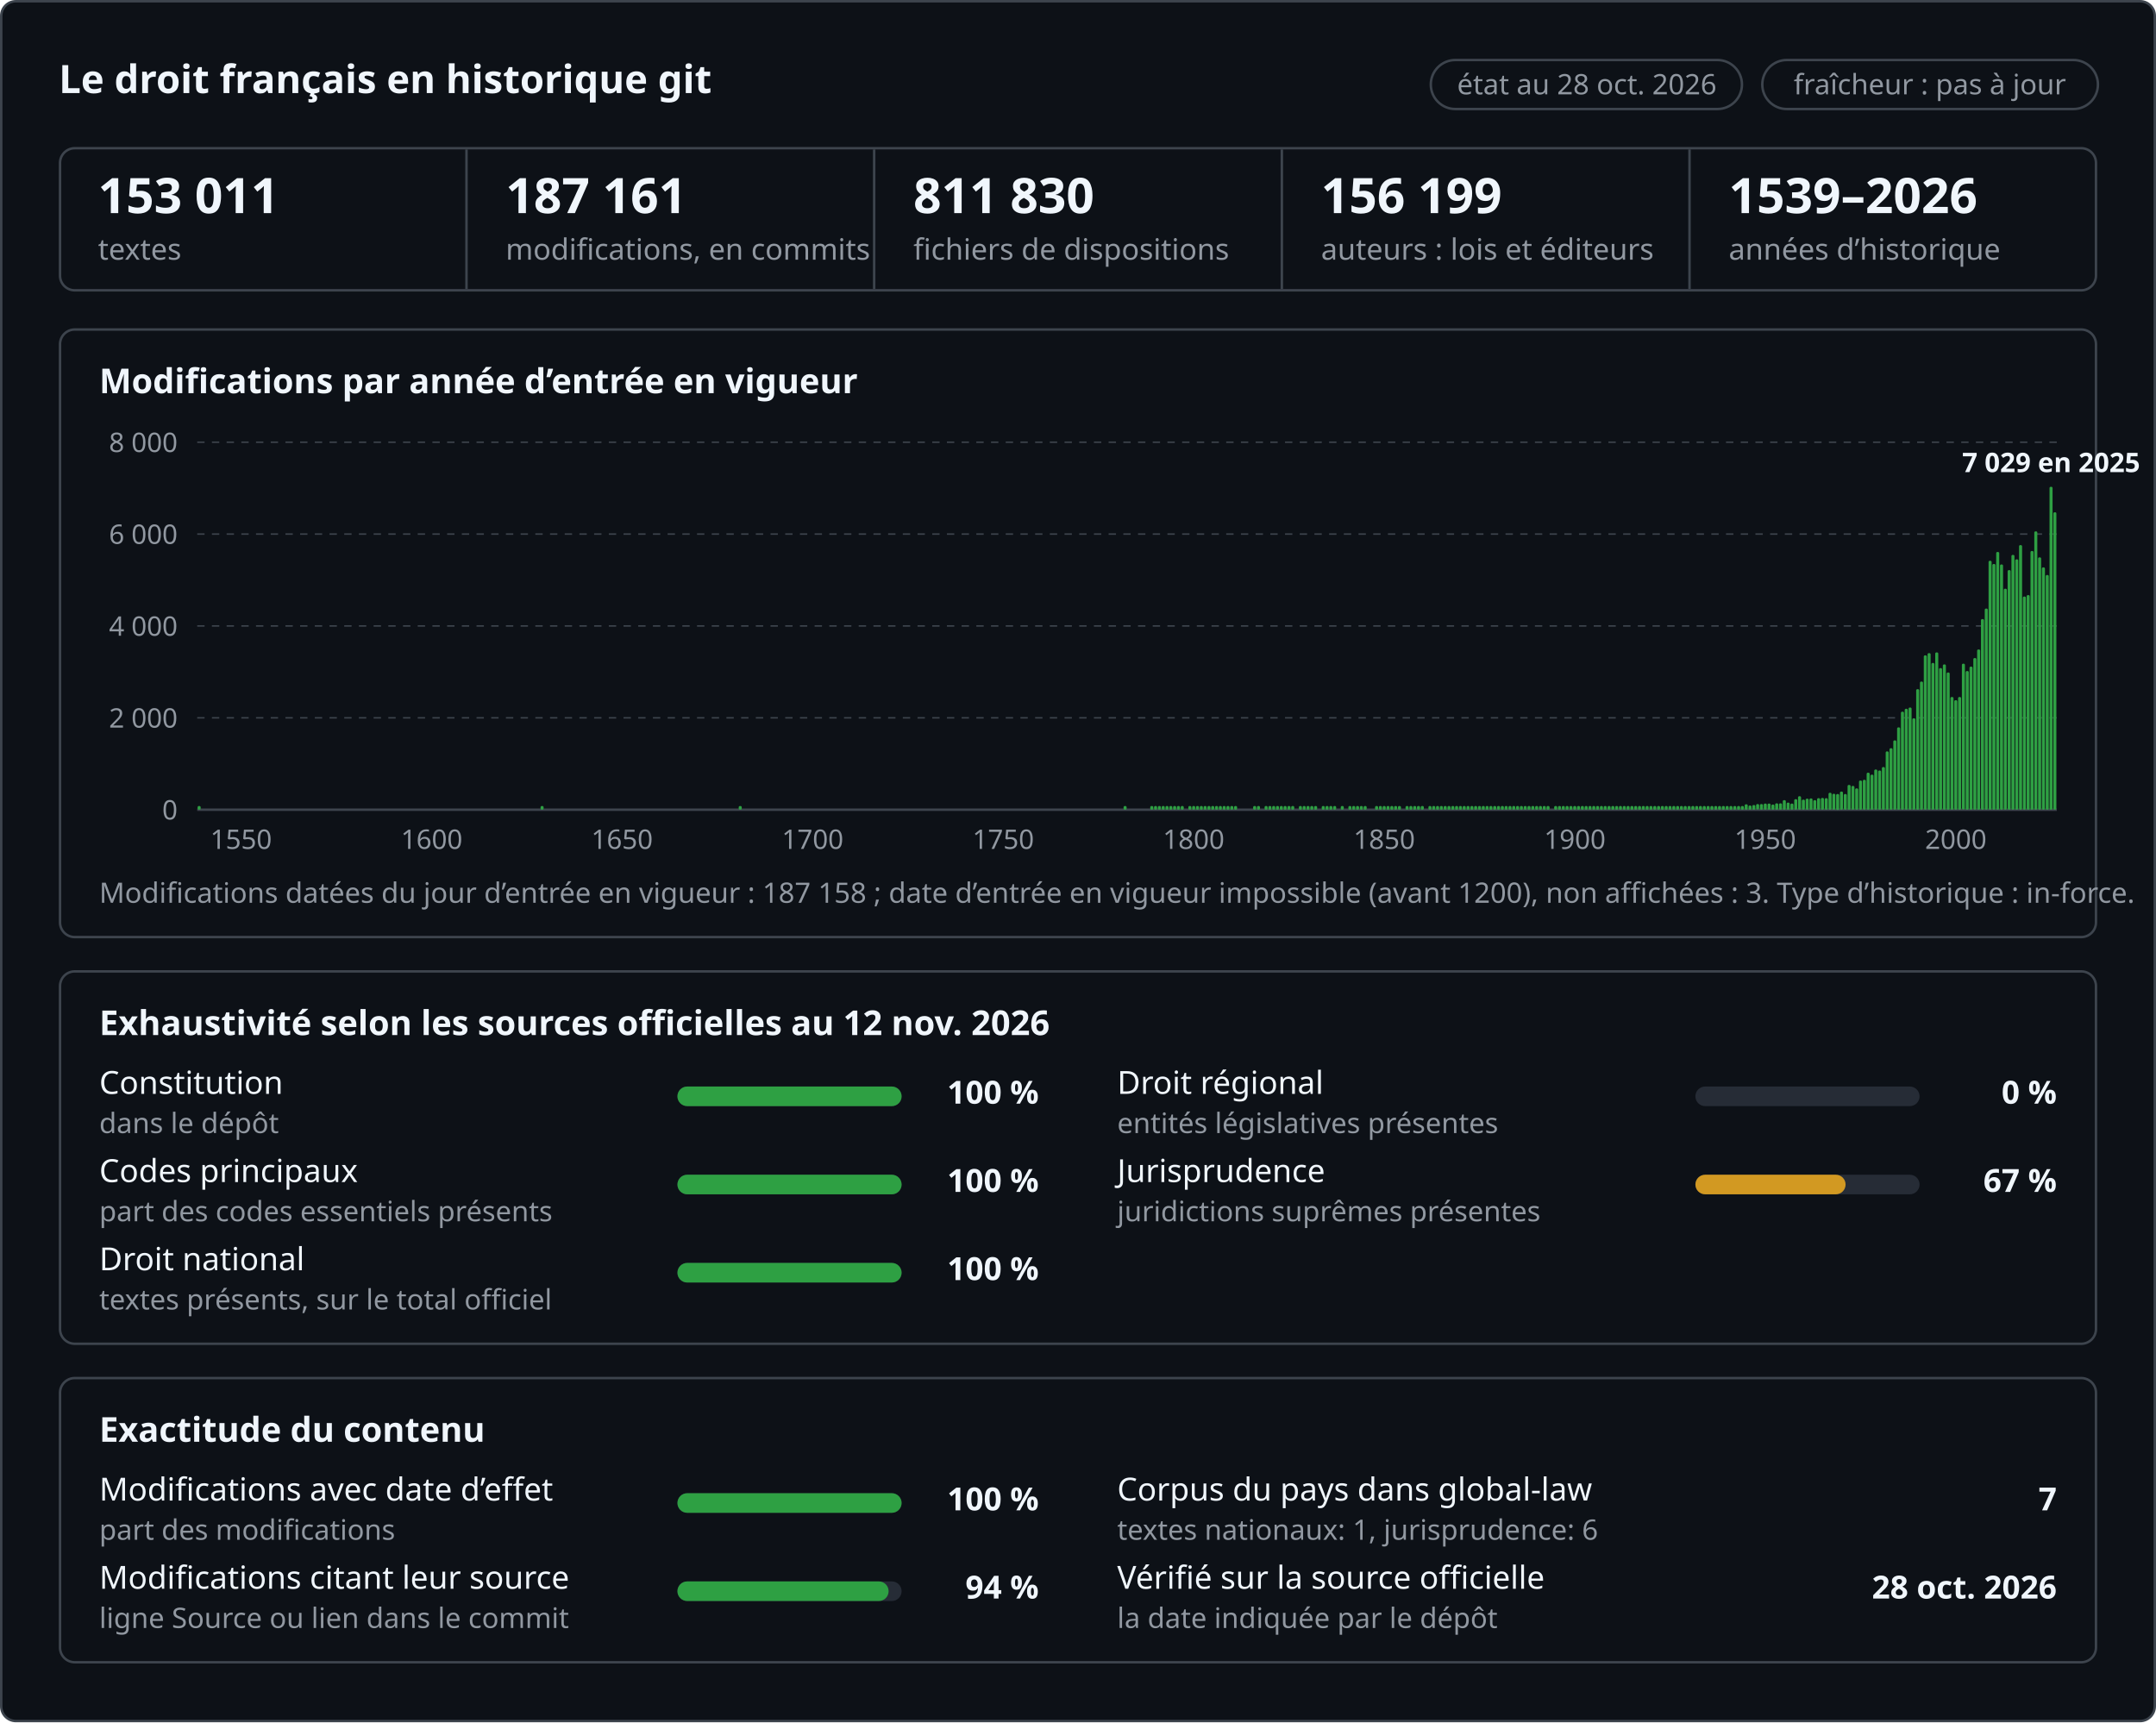
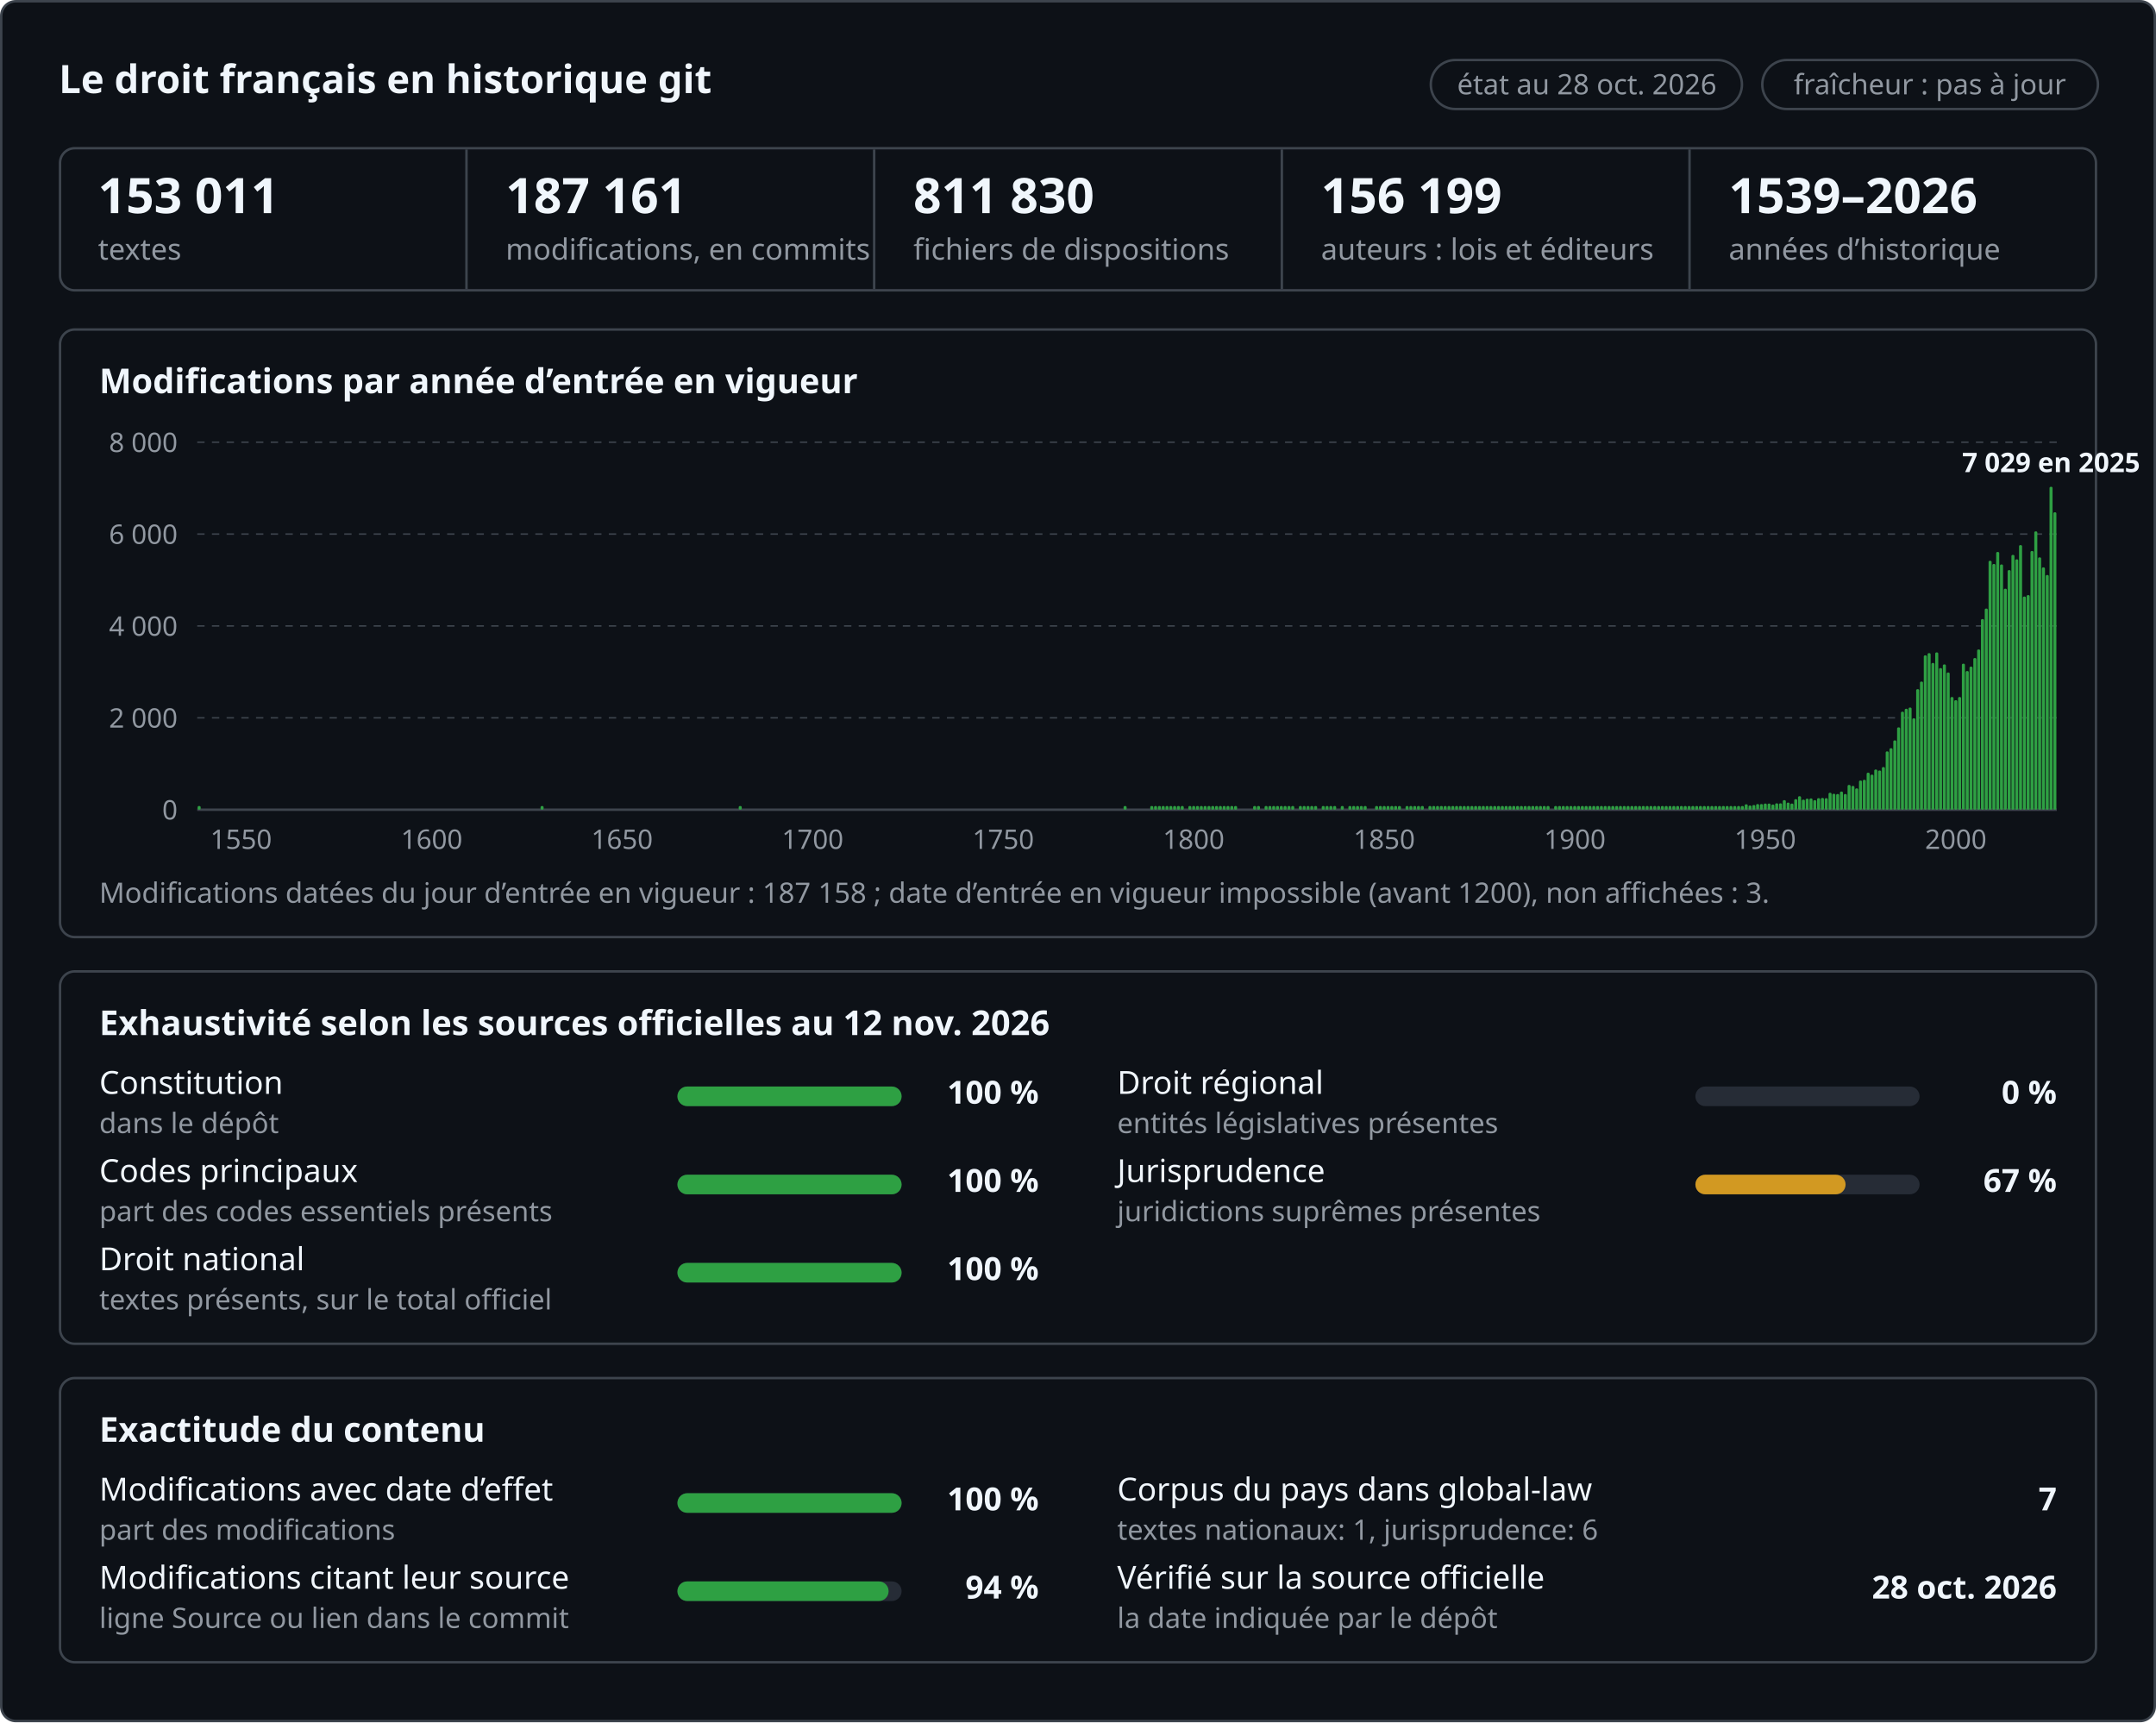
<svg xmlns="http://www.w3.org/2000/svg" width="880" height="703" viewBox="0 0 880 703" font-family="-apple-system,BlinkMacSystemFont,Segoe UI,Noto Sans,Helvetica,Arial,sans-serif">
  <rect x="0.5" y="0.5" width="879" height="702" rx="6" fill="#0d1117" stroke="#3d444d" />
  <text x="24" y="38" font-size="16" font-weight="600" fill="#f0f6fc">Le droit français en historique git</text>
  <rect x="584.0" y="24.5" width="127" height="20" rx="10" fill="none" stroke="#3d444d" />
  <text x="647.7" y="38.5" font-size="11.5" font-weight="500" text-anchor="middle" fill="#9198a1">état au 28 oct. 2026</text>
  <rect x="719.3" y="24.5" width="137" height="20" rx="10" fill="none" stroke="#3d444d" />
  <text x="787.7" y="38.5" font-size="11.5" font-weight="500" text-anchor="middle" fill="#9198a1">fraîcheur : pas à jour</text>
  <rect x="24.5" y="60.5" width="831" height="58" rx="6" fill="#0d1117" stroke="#3d444d" />
  <text x="40.0" y="87" font-size="20" font-weight="600" fill="#f0f6fc">153 011</text>
  <text x="40.0" y="106" font-size="12" fill="#9198a1">textes</text>
  <line x1="190.4" y1="61" x2="190.4" y2="118" stroke="#3d444d" />
  <text x="206.4" y="87" font-size="20" font-weight="600" fill="#f0f6fc">187 161</text>
  <text x="206.4" y="106" font-size="12" fill="#9198a1">modifications, en commits</text>
  <line x1="356.8" y1="61" x2="356.8" y2="118" stroke="#3d444d" />
  <text x="372.8" y="87" font-size="20" font-weight="600" fill="#f0f6fc">811 830</text>
  <text x="372.8" y="106" font-size="12" fill="#9198a1">fichiers de dispositions</text>
  <line x1="523.2" y1="61" x2="523.2" y2="118" stroke="#3d444d" />
  <text x="539.2" y="87" font-size="20" font-weight="600" fill="#f0f6fc">156 199</text>
  <text x="539.2" y="106" font-size="12" fill="#9198a1">auteurs : lois et éditeurs</text>
  <line x1="689.6" y1="61" x2="689.6" y2="118" stroke="#3d444d" />
  <text x="705.6" y="87" font-size="20" font-weight="600" fill="#f0f6fc">1539–2026</text>
  <text x="705.6" y="106" font-size="12" fill="#9198a1">années d’historique</text>
  <rect x="24.5" y="134.5" width="831" height="248" rx="6" fill="#0d1117" stroke="#3d444d" />
  <text x="40.5" y="160.5" font-size="14" font-weight="600" fill="#f0f6fc">Modifications par année d’entrée en vigueur</text>
  <line x1="80.5" y1="330.5" x2="839.5" y2="330.5" stroke="#3d444d" stroke-width="1" />
  <text x="72.5" y="334.5" font-size="11" text-anchor="end" fill="#9198a1">0</text>
  <line x1="80.5" y1="293.0" x2="839.5" y2="293.0" stroke="#3d444d" stroke-width="0.6" stroke-dasharray="3 3" />
  <text x="72.5" y="297.0" font-size="11" text-anchor="end" fill="#9198a1">2 000</text>
  <line x1="80.5" y1="255.5" x2="839.5" y2="255.5" stroke="#3d444d" stroke-width="0.6" stroke-dasharray="3 3" />
  <text x="72.5" y="259.5" font-size="11" text-anchor="end" fill="#9198a1">4 000</text>
  <line x1="80.5" y1="218.0" x2="839.5" y2="218.0" stroke="#3d444d" stroke-width="0.6" stroke-dasharray="3 3" />
  <text x="72.5" y="222.0" font-size="11" text-anchor="end" fill="#9198a1">6 000</text>
  <line x1="80.5" y1="180.5" x2="839.5" y2="180.5" stroke="#3d444d" stroke-width="0.6" stroke-dasharray="3 3" />
  <text x="72.5" y="184.5" font-size="11" text-anchor="end" fill="#9198a1">8 000</text>
  <rect x="80.66" y="329.0" width="1.24" height="1.5" rx="0.5" fill="#2ea043" />
  <text x="98.4" y="346.5" font-size="11" text-anchor="middle" fill="#9198a1">1550</text>
  <text x="176.2" y="346.5" font-size="11" text-anchor="middle" fill="#9198a1">1600</text>
  <rect x="220.64" y="329.0" width="1.24" height="1.5" rx="0.5" fill="#2ea043" />
  <text x="253.9" y="346.5" font-size="11" text-anchor="middle" fill="#9198a1">1650</text>
  <rect x="301.51" y="329.0" width="1.24" height="1.5" rx="0.5" fill="#2ea043" />
  <text x="331.7" y="346.5" font-size="11" text-anchor="middle" fill="#9198a1">1700</text>
  <text x="409.5" y="346.5" font-size="11" text-anchor="middle" fill="#9198a1">1750</text>
  <rect x="458.60" y="329.0" width="1.24" height="1.5" rx="0.5" fill="#2ea043" />
  <rect x="469.49" y="329.0" width="1.24" height="1.5" rx="0.5" fill="#2ea043" />
  <rect x="471.04" y="329.0" width="1.24" height="1.5" rx="0.5" fill="#2ea043" />
  <rect x="472.60" y="329.0" width="1.24" height="1.5" rx="0.5" fill="#2ea043" />
  <rect x="474.15" y="329.0" width="1.24" height="1.5" rx="0.5" fill="#2ea043" />
  <rect x="475.71" y="329.0" width="1.24" height="1.5" rx="0.5" fill="#2ea043" />
  <rect x="477.26" y="329.0" width="1.24" height="1.5" rx="0.5" fill="#2ea043" />
  <rect x="478.82" y="329.0" width="1.24" height="1.5" rx="0.5" fill="#2ea043" />
  <rect x="480.37" y="329.0" width="1.24" height="1.5" rx="0.5" fill="#2ea043" />
  <rect x="481.93" y="329.0" width="1.24" height="1.5" rx="0.5" fill="#2ea043" />
  <rect x="485.04" y="329.0" width="1.24" height="1.5" rx="0.5" fill="#2ea043" />
  <rect x="486.60" y="329.0" width="1.24" height="1.5" rx="0.5" fill="#2ea043" />
  <text x="487.2" y="346.5" font-size="11" text-anchor="middle" fill="#9198a1">1800</text>
  <rect x="488.15" y="329.0" width="1.24" height="1.5" rx="0.5" fill="#2ea043" />
  <rect x="489.71" y="329.0" width="1.24" height="1.5" rx="0.5" fill="#2ea043" />
  <rect x="491.26" y="329.0" width="1.24" height="1.5" rx="0.5" fill="#2ea043" />
  <rect x="492.82" y="329.0" width="1.24" height="1.5" rx="0.5" fill="#2ea043" />
  <rect x="494.37" y="329.0" width="1.24" height="1.5" rx="0.5" fill="#2ea043" />
  <rect x="495.93" y="329.0" width="1.24" height="1.5" rx="0.5" fill="#2ea043" />
  <rect x="497.48" y="329.0" width="1.24" height="1.5" rx="0.5" fill="#2ea043" />
  <rect x="499.04" y="329.0" width="1.24" height="1.5" rx="0.5" fill="#2ea043" />
  <rect x="500.59" y="329.0" width="1.24" height="1.5" rx="0.5" fill="#2ea043" />
  <rect x="502.15" y="329.0" width="1.24" height="1.5" rx="0.5" fill="#2ea043" />
  <rect x="503.70" y="329.0" width="1.24" height="1.5" rx="0.5" fill="#2ea043" />
  <rect x="511.48" y="329.0" width="1.24" height="1.5" rx="0.5" fill="#2ea043" />
  <rect x="513.04" y="329.0" width="1.24" height="1.5" rx="0.5" fill="#2ea043" />
  <rect x="516.15" y="329.0" width="1.24" height="1.5" rx="0.5" fill="#2ea043" />
  <rect x="517.70" y="329.0" width="1.24" height="1.5" rx="0.5" fill="#2ea043" />
  <rect x="519.26" y="329.0" width="1.24" height="1.5" rx="0.5" fill="#2ea043" />
  <rect x="520.81" y="329.0" width="1.24" height="1.5" rx="0.5" fill="#2ea043" />
  <rect x="522.37" y="329.0" width="1.24" height="1.5" rx="0.5" fill="#2ea043" />
  <rect x="523.92" y="329.0" width="1.24" height="1.5" rx="0.5" fill="#2ea043" />
  <rect x="525.48" y="329.0" width="1.24" height="1.5" rx="0.5" fill="#2ea043" />
  <rect x="527.03" y="329.0" width="1.24" height="1.5" rx="0.5" fill="#2ea043" />
  <rect x="530.15" y="329.0" width="1.24" height="1.5" rx="0.5" fill="#2ea043" />
  <rect x="531.70" y="329.0" width="1.24" height="1.5" rx="0.5" fill="#2ea043" />
  <rect x="533.26" y="329.0" width="1.24" height="1.5" rx="0.5" fill="#2ea043" />
  <rect x="534.81" y="329.0" width="1.24" height="1.5" rx="0.5" fill="#2ea043" />
  <rect x="536.37" y="329.0" width="1.24" height="1.5" rx="0.5" fill="#2ea043" />
  <rect x="539.48" y="329.0" width="1.24" height="1.5" rx="0.5" fill="#2ea043" />
  <rect x="541.03" y="329.0" width="1.24" height="1.5" rx="0.5" fill="#2ea043" />
  <rect x="542.59" y="329.0" width="1.24" height="1.5" rx="0.5" fill="#2ea043" />
  <rect x="544.14" y="329.0" width="1.24" height="1.5" rx="0.5" fill="#2ea043" />
  <rect x="547.25" y="329.0" width="1.24" height="1.5" rx="0.5" fill="#2ea043" />
  <rect x="550.36" y="329.0" width="1.24" height="1.5" rx="0.5" fill="#2ea043" />
  <rect x="551.92" y="329.0" width="1.24" height="1.5" rx="0.5" fill="#2ea043" />
  <rect x="553.48" y="329.0" width="1.24" height="1.5" rx="0.5" fill="#2ea043" />
  <rect x="555.03" y="329.0" width="1.24" height="1.5" rx="0.5" fill="#2ea043" />
  <rect x="556.59" y="329.0" width="1.24" height="1.5" rx="0.5" fill="#2ea043" />
  <rect x="561.25" y="329.0" width="1.24" height="1.5" rx="0.5" fill="#2ea043" />
  <rect x="562.81" y="329.0" width="1.24" height="1.5" rx="0.5" fill="#2ea043" />
  <rect x="564.36" y="329.0" width="1.24" height="1.5" rx="0.5" fill="#2ea043" />
  <text x="565.0" y="346.5" font-size="11" text-anchor="middle" fill="#9198a1">1850</text>
  <rect x="565.92" y="329.0" width="1.24" height="1.5" rx="0.5" fill="#2ea043" />
  <rect x="567.47" y="329.0" width="1.24" height="1.5" rx="0.5" fill="#2ea043" />
  <rect x="569.03" y="329.0" width="1.24" height="1.5" rx="0.5" fill="#2ea043" />
  <rect x="570.58" y="329.0" width="1.24" height="1.5" rx="0.5" fill="#2ea043" />
  <rect x="573.69" y="329.0" width="1.24" height="1.5" rx="0.5" fill="#2ea043" />
  <rect x="575.25" y="329.0" width="1.24" height="1.5" rx="0.5" fill="#2ea043" />
  <rect x="576.81" y="329.0" width="1.24" height="1.5" rx="0.5" fill="#2ea043" />
  <rect x="578.36" y="329.0" width="1.24" height="1.5" rx="0.5" fill="#2ea043" />
  <rect x="579.92" y="329.0" width="1.24" height="1.5" rx="0.5" fill="#2ea043" />
  <rect x="583.03" y="329.0" width="1.24" height="1.5" rx="0.5" fill="#2ea043" />
  <rect x="584.58" y="329.0" width="1.24" height="1.5" rx="0.5" fill="#2ea043" />
  <rect x="586.14" y="329.0" width="1.24" height="1.5" rx="0.5" fill="#2ea043" />
  <rect x="587.69" y="329.0" width="1.24" height="1.5" rx="0.5" fill="#2ea043" />
  <rect x="589.25" y="329.0" width="1.24" height="1.5" rx="0.5" fill="#2ea043" />
  <rect x="590.80" y="329.0" width="1.24" height="1.5" rx="0.5" fill="#2ea043" />
  <rect x="592.36" y="329.0" width="1.24" height="1.5" rx="0.5" fill="#2ea043" />
  <rect x="593.91" y="329.0" width="1.24" height="1.5" rx="0.5" fill="#2ea043" />
  <rect x="595.47" y="329.0" width="1.24" height="1.5" rx="0.5" fill="#2ea043" />
  <rect x="597.02" y="329.0" width="1.24" height="1.5" rx="0.5" fill="#2ea043" />
  <rect x="598.58" y="329.0" width="1.24" height="1.5" rx="0.5" fill="#2ea043" />
  <rect x="600.14" y="329.0" width="1.24" height="1.5" rx="0.5" fill="#2ea043" />
  <rect x="601.69" y="329.0" width="1.24" height="1.5" rx="0.5" fill="#2ea043" />
  <rect x="603.25" y="329.0" width="1.24" height="1.5" rx="0.5" fill="#2ea043" />
  <rect x="604.80" y="329.0" width="1.24" height="1.5" rx="0.5" fill="#2ea043" />
  <rect x="606.36" y="329.0" width="1.24" height="1.5" rx="0.5" fill="#2ea043" />
  <rect x="607.91" y="329.0" width="1.24" height="1.5" rx="0.5" fill="#2ea043" />
  <rect x="609.47" y="329.0" width="1.24" height="1.5" rx="0.5" fill="#2ea043" />
  <rect x="611.02" y="329.0" width="1.24" height="1.5" rx="0.5" fill="#2ea043" />
  <rect x="612.58" y="329.0" width="1.24" height="1.5" rx="0.5" fill="#2ea043" />
  <rect x="614.13" y="329.0" width="1.24" height="1.5" rx="0.5" fill="#2ea043" />
  <rect x="615.69" y="329.0" width="1.24" height="1.5" rx="0.5" fill="#2ea043" />
  <rect x="617.24" y="329.0" width="1.24" height="1.5" rx="0.5" fill="#2ea043" />
  <rect x="618.80" y="329.0" width="1.24" height="1.5" rx="0.5" fill="#2ea043" />
  <rect x="620.35" y="329.0" width="1.24" height="1.5" rx="0.5" fill="#2ea043" />
  <rect x="621.91" y="329.0" width="1.24" height="1.5" rx="0.5" fill="#2ea043" />
  <rect x="623.46" y="329.0" width="1.24" height="1.5" rx="0.5" fill="#2ea043" />
  <rect x="625.02" y="329.0" width="1.24" height="1.5" rx="0.5" fill="#2ea043" />
  <rect x="626.58" y="329.0" width="1.24" height="1.5" rx="0.5" fill="#2ea043" />
  <rect x="628.13" y="329.0" width="1.24" height="1.5" rx="0.5" fill="#2ea043" />
  <rect x="629.69" y="329.0" width="1.24" height="1.5" rx="0.5" fill="#2ea043" />
  <rect x="631.24" y="329.0" width="1.24" height="1.5" rx="0.5" fill="#2ea043" />
  <rect x="634.35" y="329.0" width="1.24" height="1.5" rx="0.5" fill="#2ea043" />
  <rect x="635.91" y="329.0" width="1.24" height="1.5" rx="0.5" fill="#2ea043" />
  <rect x="637.46" y="329.0" width="1.24" height="1.5" rx="0.5" fill="#2ea043" />
  <rect x="639.02" y="329.0" width="1.24" height="1.5" rx="0.5" fill="#2ea043" />
  <rect x="640.57" y="329.0" width="1.24" height="1.5" rx="0.5" fill="#2ea043" />
  <rect x="642.13" y="329.0" width="1.24" height="1.5" rx="0.5" fill="#2ea043" />
  <text x="642.8" y="346.5" font-size="11" text-anchor="middle" fill="#9198a1">1900</text>
  <rect x="643.68" y="329.0" width="1.24" height="1.5" rx="0.5" fill="#2ea043" />
  <rect x="645.24" y="329.0" width="1.24" height="1.5" rx="0.5" fill="#2ea043" />
  <rect x="646.79" y="329.0" width="1.24" height="1.5" rx="0.5" fill="#2ea043" />
  <rect x="648.35" y="329.0" width="1.24" height="1.5" rx="0.5" fill="#2ea043" />
  <rect x="649.91" y="329.0" width="1.24" height="1.5" rx="0.5" fill="#2ea043" />
  <rect x="651.46" y="329.0" width="1.24" height="1.5" rx="0.5" fill="#2ea043" />
  <rect x="653.02" y="329.0" width="1.24" height="1.5" rx="0.5" fill="#2ea043" />
  <rect x="654.57" y="329.0" width="1.24" height="1.5" rx="0.5" fill="#2ea043" />
  <rect x="656.13" y="329.0" width="1.24" height="1.5" rx="0.5" fill="#2ea043" />
  <rect x="657.68" y="329.0" width="1.24" height="1.5" rx="0.5" fill="#2ea043" />
  <rect x="659.24" y="329.0" width="1.24" height="1.5" rx="0.5" fill="#2ea043" />
  <rect x="660.79" y="329.0" width="1.24" height="1.5" rx="0.5" fill="#2ea043" />
  <rect x="662.35" y="329.0" width="1.24" height="1.5" rx="0.5" fill="#2ea043" />
  <rect x="663.90" y="329.0" width="1.24" height="1.5" rx="0.5" fill="#2ea043" />
  <rect x="665.46" y="329.0" width="1.24" height="1.5" rx="0.5" fill="#2ea043" />
  <rect x="667.01" y="329.0" width="1.24" height="1.5" rx="0.5" fill="#2ea043" />
  <rect x="668.57" y="329.0" width="1.24" height="1.5" rx="0.5" fill="#2ea043" />
  <rect x="670.12" y="329.0" width="1.24" height="1.5" rx="0.5" fill="#2ea043" />
  <rect x="671.68" y="329.0" width="1.24" height="1.5" rx="0.5" fill="#2ea043" />
  <rect x="673.24" y="329.0" width="1.24" height="1.5" rx="0.5" fill="#2ea043" />
  <rect x="674.79" y="329.0" width="1.24" height="1.5" rx="0.5" fill="#2ea043" />
  <rect x="676.35" y="329.0" width="1.24" height="1.5" rx="0.5" fill="#2ea043" />
  <rect x="677.90" y="329.0" width="1.24" height="1.5" rx="0.5" fill="#2ea043" />
  <rect x="679.46" y="329.0" width="1.24" height="1.5" rx="0.5" fill="#2ea043" />
  <rect x="681.01" y="329.0" width="1.24" height="1.5" rx="0.5" fill="#2ea043" />
  <rect x="682.57" y="329.0" width="1.24" height="1.5" rx="0.5" fill="#2ea043" />
  <rect x="684.12" y="329.0" width="1.24" height="1.5" rx="0.5" fill="#2ea043" />
  <rect x="685.68" y="329.0" width="1.24" height="1.5" rx="0.5" fill="#2ea043" />
  <rect x="687.23" y="329.0" width="1.24" height="1.5" rx="0.5" fill="#2ea043" />
  <rect x="688.79" y="329.0" width="1.24" height="1.5" rx="0.5" fill="#2ea043" />
  <rect x="690.34" y="329.0" width="1.24" height="1.5" rx="0.5" fill="#2ea043" />
  <rect x="691.90" y="329.0" width="1.24" height="1.5" rx="0.5" fill="#2ea043" />
  <rect x="693.45" y="329.0" width="1.24" height="1.5" rx="0.5" fill="#2ea043" />
  <rect x="695.01" y="329.0" width="1.24" height="1.5" rx="0.5" fill="#2ea043" />
  <rect x="696.57" y="329.0" width="1.24" height="1.5" rx="0.5" fill="#2ea043" />
  <rect x="698.12" y="329.0" width="1.24" height="1.5" rx="0.5" fill="#2ea043" />
  <rect x="699.68" y="329.0" width="1.24" height="1.5" rx="0.5" fill="#2ea043" />
  <rect x="701.23" y="329.0" width="1.24" height="1.5" rx="0.5" fill="#2ea043" />
  <rect x="702.79" y="329.0" width="1.24" height="1.5" rx="0.5" fill="#2ea043" />
  <rect x="704.34" y="329.0" width="1.24" height="1.5" rx="0.5" fill="#2ea043" />
  <rect x="705.90" y="329.0" width="1.24" height="1.5" rx="0.5" fill="#2ea043" />
  <rect x="707.45" y="329.0" width="1.24" height="1.5" rx="0.5" fill="#2ea043" />
  <rect x="709.01" y="329.0" width="1.24" height="1.5" rx="0.5" fill="#2ea043" />
  <rect x="710.56" y="329.0" width="1.24" height="1.5" rx="0.5" fill="#2ea043" />
  <rect x="712.12" y="328.3" width="1.24" height="2.2" rx="0.5" fill="#2ea043" />
  <rect x="713.67" y="328.8" width="1.24" height="1.7" rx="0.5" fill="#2ea043" />
  <rect x="715.23" y="328.6" width="1.24" height="1.9" rx="0.5" fill="#2ea043" />
  <rect x="716.78" y="328.2" width="1.24" height="2.2" rx="0.5" fill="#2ea043" />
  <rect x="718.34" y="328.2" width="1.24" height="2.3" rx="0.5" fill="#2ea043" />
  <rect x="719.90" y="328.0" width="1.24" height="2.5" rx="0.5" fill="#2ea043" />
  <text x="720.5" y="346.5" font-size="11" text-anchor="middle" fill="#9198a1">1950</text>
  <rect x="721.45" y="328.0" width="1.24" height="2.5" rx="0.5" fill="#2ea043" />
  <rect x="723.01" y="328.4" width="1.24" height="2.1" rx="0.5" fill="#2ea043" />
  <rect x="724.56" y="327.9" width="1.24" height="2.6" rx="0.5" fill="#2ea043" />
  <rect x="726.12" y="327.9" width="1.24" height="2.6" rx="0.5" fill="#2ea043" />
  <rect x="727.67" y="326.6" width="1.24" height="3.9" rx="0.5" fill="#2ea043" />
  <rect x="729.23" y="327.6" width="1.24" height="2.9" rx="0.5" fill="#2ea043" />
  <rect x="730.78" y="328.0" width="1.24" height="2.5" rx="0.5" fill="#2ea043" />
  <rect x="732.34" y="326.2" width="1.24" height="4.3" rx="0.5" fill="#2ea043" />
  <rect x="733.89" y="325.0" width="1.24" height="5.5" rx="0.5" fill="#2ea043" />
  <rect x="735.45" y="326.4" width="1.24" height="4.1" rx="0.5" fill="#2ea043" />
  <rect x="737.00" y="326.0" width="1.24" height="4.5" rx="0.5" fill="#2ea043" />
  <rect x="738.56" y="325.9" width="1.24" height="4.6" rx="0.5" fill="#2ea043" />
  <rect x="740.11" y="326.6" width="1.24" height="3.9" rx="0.5" fill="#2ea043" />
  <rect x="741.67" y="325.8" width="1.24" height="4.7" rx="0.5" fill="#2ea043" />
  <rect x="743.23" y="325.7" width="1.24" height="4.8" rx="0.5" fill="#2ea043" />
  <rect x="744.78" y="325.8" width="1.24" height="4.7" rx="0.5" fill="#2ea043" />
  <rect x="746.34" y="323.6" width="1.24" height="6.9" rx="0.5" fill="#2ea043" />
  <rect x="747.89" y="324.0" width="1.24" height="6.5" rx="0.5" fill="#2ea043" />
  <rect x="749.45" y="324.1" width="1.24" height="6.5" rx="0.5" fill="#2ea043" />
  <rect x="751.00" y="323.1" width="1.24" height="7.4" rx="0.5" fill="#2ea043" />
  <rect x="752.56" y="324.1" width="1.24" height="6.4" rx="0.5" fill="#2ea043" />
  <rect x="754.11" y="320.4" width="1.24" height="10.1" rx="0.5" fill="#2ea043" />
  <rect x="755.67" y="320.8" width="1.24" height="9.7" rx="0.5" fill="#2ea043" />
  <rect x="757.22" y="321.8" width="1.24" height="8.7" rx="0.5" fill="#2ea043" />
  <rect x="758.78" y="318.6" width="1.24" height="11.9" rx="0.5" fill="#2ea043" />
  <rect x="760.33" y="318.3" width="1.24" height="12.2" rx="0.5" fill="#2ea043" />
  <rect x="761.89" y="315.4" width="1.24" height="15.1" rx="0.5" fill="#2ea043" />
  <rect x="763.44" y="316.2" width="1.24" height="14.3" rx="0.5" fill="#2ea043" />
  <rect x="765.00" y="314.1" width="1.24" height="16.4" rx="0.5" fill="#2ea043" />
  <rect x="766.56" y="314.5" width="1.24" height="16.0" rx="0.5" fill="#2ea043" />
  <rect x="768.11" y="313.1" width="1.24" height="17.4" rx="0.5" fill="#2ea043" />
  <rect x="769.67" y="306.7" width="1.24" height="23.8" rx="0.5" fill="#2ea043" />
  <rect x="771.22" y="305.4" width="1.24" height="25.1" rx="0.5" fill="#2ea043" />
  <rect x="772.78" y="302.2" width="1.24" height="28.3" rx="0.5" fill="#2ea043" />
  <rect x="774.33" y="296.9" width="1.24" height="33.6" rx="0.5" fill="#2ea043" />
  <rect x="775.89" y="290.5" width="1.24" height="40.0" rx="0.5" fill="#2ea043" />
  <rect x="777.44" y="289.3" width="1.24" height="41.2" rx="0.5" fill="#2ea043" />
  <rect x="779.00" y="288.8" width="1.24" height="41.7" rx="0.5" fill="#2ea043" />
  <rect x="780.55" y="293.2" width="1.24" height="37.3" rx="0.5" fill="#2ea043" />
  <rect x="782.11" y="281.3" width="1.24" height="49.2" rx="0.5" fill="#2ea043" />
  <rect x="783.66" y="278.2" width="1.24" height="52.3" rx="0.5" fill="#2ea043" />
  <rect x="785.22" y="267.5" width="1.24" height="63.0" rx="0.5" fill="#2ea043" />
  <rect x="786.77" y="266.6" width="1.24" height="63.9" rx="0.5" fill="#2ea043" />
  <rect x="788.33" y="270.6" width="1.24" height="59.9" rx="0.5" fill="#2ea043" />
  <rect x="789.89" y="266.3" width="1.24" height="64.2" rx="0.5" fill="#2ea043" />
  <rect x="791.44" y="272.7" width="1.24" height="57.8" rx="0.5" fill="#2ea043" />
  <rect x="793.00" y="271.2" width="1.24" height="59.3" rx="0.5" fill="#2ea043" />
  <rect x="794.55" y="274.5" width="1.24" height="56.0" rx="0.5" fill="#2ea043" />
  <rect x="796.11" y="284.5" width="1.24" height="46.0" rx="0.5" fill="#2ea043" />
  <rect x="797.66" y="285.8" width="1.24" height="44.7" rx="0.5" fill="#2ea043" />
  <text x="798.3" y="346.5" font-size="11" text-anchor="middle" fill="#9198a1">2000</text>
  <rect x="799.22" y="284.5" width="1.24" height="46.0" rx="0.5" fill="#2ea043" />
  <rect x="800.77" y="270.9" width="1.24" height="59.5" rx="0.5" fill="#2ea043" />
  <rect x="802.33" y="273.9" width="1.24" height="56.6" rx="0.5" fill="#2ea043" />
  <rect x="803.88" y="272.1" width="1.24" height="58.4" rx="0.5" fill="#2ea043" />
  <rect x="805.44" y="268.6" width="1.24" height="61.9" rx="0.5" fill="#2ea043" />
  <rect x="806.99" y="265.1" width="1.24" height="65.4" rx="0.5" fill="#2ea043" />
  <rect x="808.55" y="252.7" width="1.24" height="77.8" rx="0.5" fill="#2ea043" />
  <rect x="810.10" y="248.4" width="1.24" height="82.1" rx="0.5" fill="#2ea043" />
  <rect x="811.66" y="228.9" width="1.24" height="101.6" rx="0.5" fill="#2ea043" />
  <rect x="813.21" y="230.2" width="1.24" height="100.3" rx="0.5" fill="#2ea043" />
  <rect x="814.77" y="225.3" width="1.24" height="105.2" rx="0.5" fill="#2ea043" />
  <rect x="816.33" y="230.4" width="1.24" height="100.1" rx="0.5" fill="#2ea043" />
  <rect x="817.88" y="240.3" width="1.24" height="90.2" rx="0.5" fill="#2ea043" />
  <rect x="819.44" y="232.7" width="1.24" height="97.8" rx="0.5" fill="#2ea043" />
  <rect x="820.99" y="226.5" width="1.24" height="104.0" rx="0.5" fill="#2ea043" />
  <rect x="822.55" y="228.3" width="1.24" height="102.2" rx="0.5" fill="#2ea043" />
  <rect x="824.10" y="222.5" width="1.24" height="108.0" rx="0.5" fill="#2ea043" />
  <rect x="825.66" y="243.5" width="1.24" height="87.0" rx="0.5" fill="#2ea043" />
  <rect x="827.21" y="242.9" width="1.24" height="87.6" rx="0.5" fill="#2ea043" />
  <rect x="828.77" y="224.9" width="1.24" height="105.6" rx="0.5" fill="#2ea043" />
  <rect x="830.32" y="216.9" width="1.24" height="113.6" rx="0.5" fill="#2ea043" />
  <rect x="831.88" y="227.5" width="1.24" height="103.0" rx="0.5" fill="#2ea043" />
  <rect x="833.43" y="231.6" width="1.24" height="98.9" rx="0.5" fill="#2ea043" />
  <rect x="834.99" y="234.7" width="1.24" height="95.8" rx="0.5" fill="#2ea043" />
  <rect x="836.54" y="198.7" width="1.24" height="131.8" rx="0.5" fill="#2ea043" />
  <text x="837.2" y="192.7" font-size="11" font-weight="600" text-anchor="middle" fill="#f0f6fc">7 029 en 2025</text>
  <rect x="838.10" y="209.1" width="1.24" height="121.4" rx="0.5" fill="#2ea043" />
-   <text x="40.5" y="368.5" font-size="11.5" fill="#9198a1" textLength="799" lengthAdjust="spacingAndGlyphs">Modifications datées du jour d’entrée en vigueur : 187 158 ; date d’entrée en vigueur impossible (avant 1200), non affichées : 3. Type d’historique : in-force.</text>
+   <text x="40.5" y="368.5" font-size="11.5" fill="#9198a1">Modifications datées du jour d’entrée en vigueur : 187 158 ; date d’entrée en vigueur impossible (avant 1200), non affichées : 3.</text>
  <rect x="24.5" y="396.5" width="831" height="152" rx="6" fill="#0d1117" stroke="#3d444d" />
  <text x="40.5" y="422.5" font-size="14" font-weight="600" fill="#f0f6fc">Exhaustivité selon les sources officielles au 12 nov. 2026</text>
  <text x="40.5" y="446.5" font-size="13" fill="#f0f6fc">Constitution</text>
  <text x="40.5" y="462.5" font-size="11.5" fill="#9198a1">dans le dépôt</text>
  <g>
    <rect x="276.5" y="443.5" width="91.5" height="8" rx="4" fill="#262c36" />
    <rect x="276.5" y="443.5" width="91.5" height="8" rx="4" fill="#2ea043" />
  </g>
  <text x="424.0" y="450.5" font-size="13" font-weight="600" text-anchor="end" fill="#f0f6fc">100 %</text>
  <text x="40.5" y="482.5" font-size="13" fill="#f0f6fc">Codes principaux</text>
  <text x="40.5" y="498.5" font-size="11.5" fill="#9198a1">part des codes essentiels présents</text>
  <g>
    <rect x="276.5" y="479.5" width="91.5" height="8" rx="4" fill="#262c36" />
    <rect x="276.5" y="479.5" width="91.5" height="8" rx="4" fill="#2ea043" />
  </g>
  <text x="424.0" y="486.5" font-size="13" font-weight="600" text-anchor="end" fill="#f0f6fc">100 %</text>
  <text x="40.5" y="518.5" font-size="13" fill="#f0f6fc">Droit national</text>
  <text x="40.5" y="534.5" font-size="11.5" fill="#9198a1">textes présents, sur le total officiel</text>
  <g>
    <rect x="276.5" y="515.5" width="91.5" height="8" rx="4" fill="#262c36" />
    <rect x="276.5" y="515.5" width="91.5" height="8" rx="4" fill="#2ea043" />
  </g>
  <text x="424.0" y="522.5" font-size="13" font-weight="600" text-anchor="end" fill="#f0f6fc">100 %</text>
  <text x="456.0" y="446.5" font-size="13" fill="#f0f6fc">Droit régional</text>
  <text x="456.0" y="462.5" font-size="11.5" fill="#9198a1">entités législatives présentes</text>
  <g>
    <rect x="692.0" y="443.5" width="91.5" height="8" rx="4" fill="#262c36" />
  </g>
  <text x="839.5" y="450.5" font-size="13" font-weight="600" text-anchor="end" fill="#f0f6fc">0 %</text>
  <text x="456.0" y="482.5" font-size="13" fill="#f0f6fc">Jurisprudence</text>
  <text x="456.0" y="498.5" font-size="11.5" fill="#9198a1">juridictions suprêmes présentes</text>
  <g>
    <rect x="692.0" y="479.5" width="91.5" height="8" rx="4" fill="#262c36" />
    <rect x="692.0" y="479.5" width="61.3" height="8" rx="4" fill="#d29922" />
  </g>
  <text x="839.5" y="486.5" font-size="13" font-weight="600" text-anchor="end" fill="#f0f6fc">67 %</text>
  <rect x="24.5" y="562.5" width="831" height="116" rx="6" fill="#0d1117" stroke="#3d444d" />
  <text x="40.5" y="588.5" font-size="14" font-weight="600" fill="#f0f6fc">Exactitude du contenu</text>
  <text x="40.5" y="612.5" font-size="13" fill="#f0f6fc">Modifications avec date d’effet</text>
  <text x="40.5" y="628.5" font-size="11.5" fill="#9198a1">part des modifications</text>
  <g>
    <rect x="276.5" y="609.5" width="91.5" height="8" rx="4" fill="#262c36" />
    <rect x="276.5" y="609.5" width="91.5" height="8" rx="4" fill="#2ea043" />
  </g>
  <text x="424.0" y="616.5" font-size="13" font-weight="600" text-anchor="end" fill="#f0f6fc">100 %</text>
  <text x="40.5" y="648.5" font-size="13" fill="#f0f6fc">Modifications citant leur source</text>
  <text x="40.5" y="664.5" font-size="11.5" fill="#9198a1">ligne Source ou lien dans le commit</text>
  <g>
    <rect x="276.5" y="645.5" width="91.5" height="8" rx="4" fill="#262c36" />
    <rect x="276.5" y="645.5" width="86.2" height="8" rx="4" fill="#2ea043" />
  </g>
  <text x="424.0" y="652.5" font-size="13" font-weight="600" text-anchor="end" fill="#f0f6fc">94 %</text>
  <text x="456.0" y="612.5" font-size="13" fill="#f0f6fc">Corpus du pays dans global-law</text>
  <text x="456.0" y="628.5" font-size="11.5" fill="#9198a1">textes nationaux: 1, jurisprudence: 6</text>
  <text x="839.5" y="616.5" font-size="13" font-weight="600" text-anchor="end" fill="#f0f6fc">7</text>
  <text x="456.0" y="648.5" font-size="13" fill="#f0f6fc">Vérifié sur la source officielle</text>
  <text x="456.0" y="664.5" font-size="11.5" fill="#9198a1">la date indiquée par le dépôt</text>
  <text x="839.5" y="652.5" font-size="13" font-weight="600" text-anchor="end" fill="#f0f6fc">28 oct. 2026</text>
</svg>
